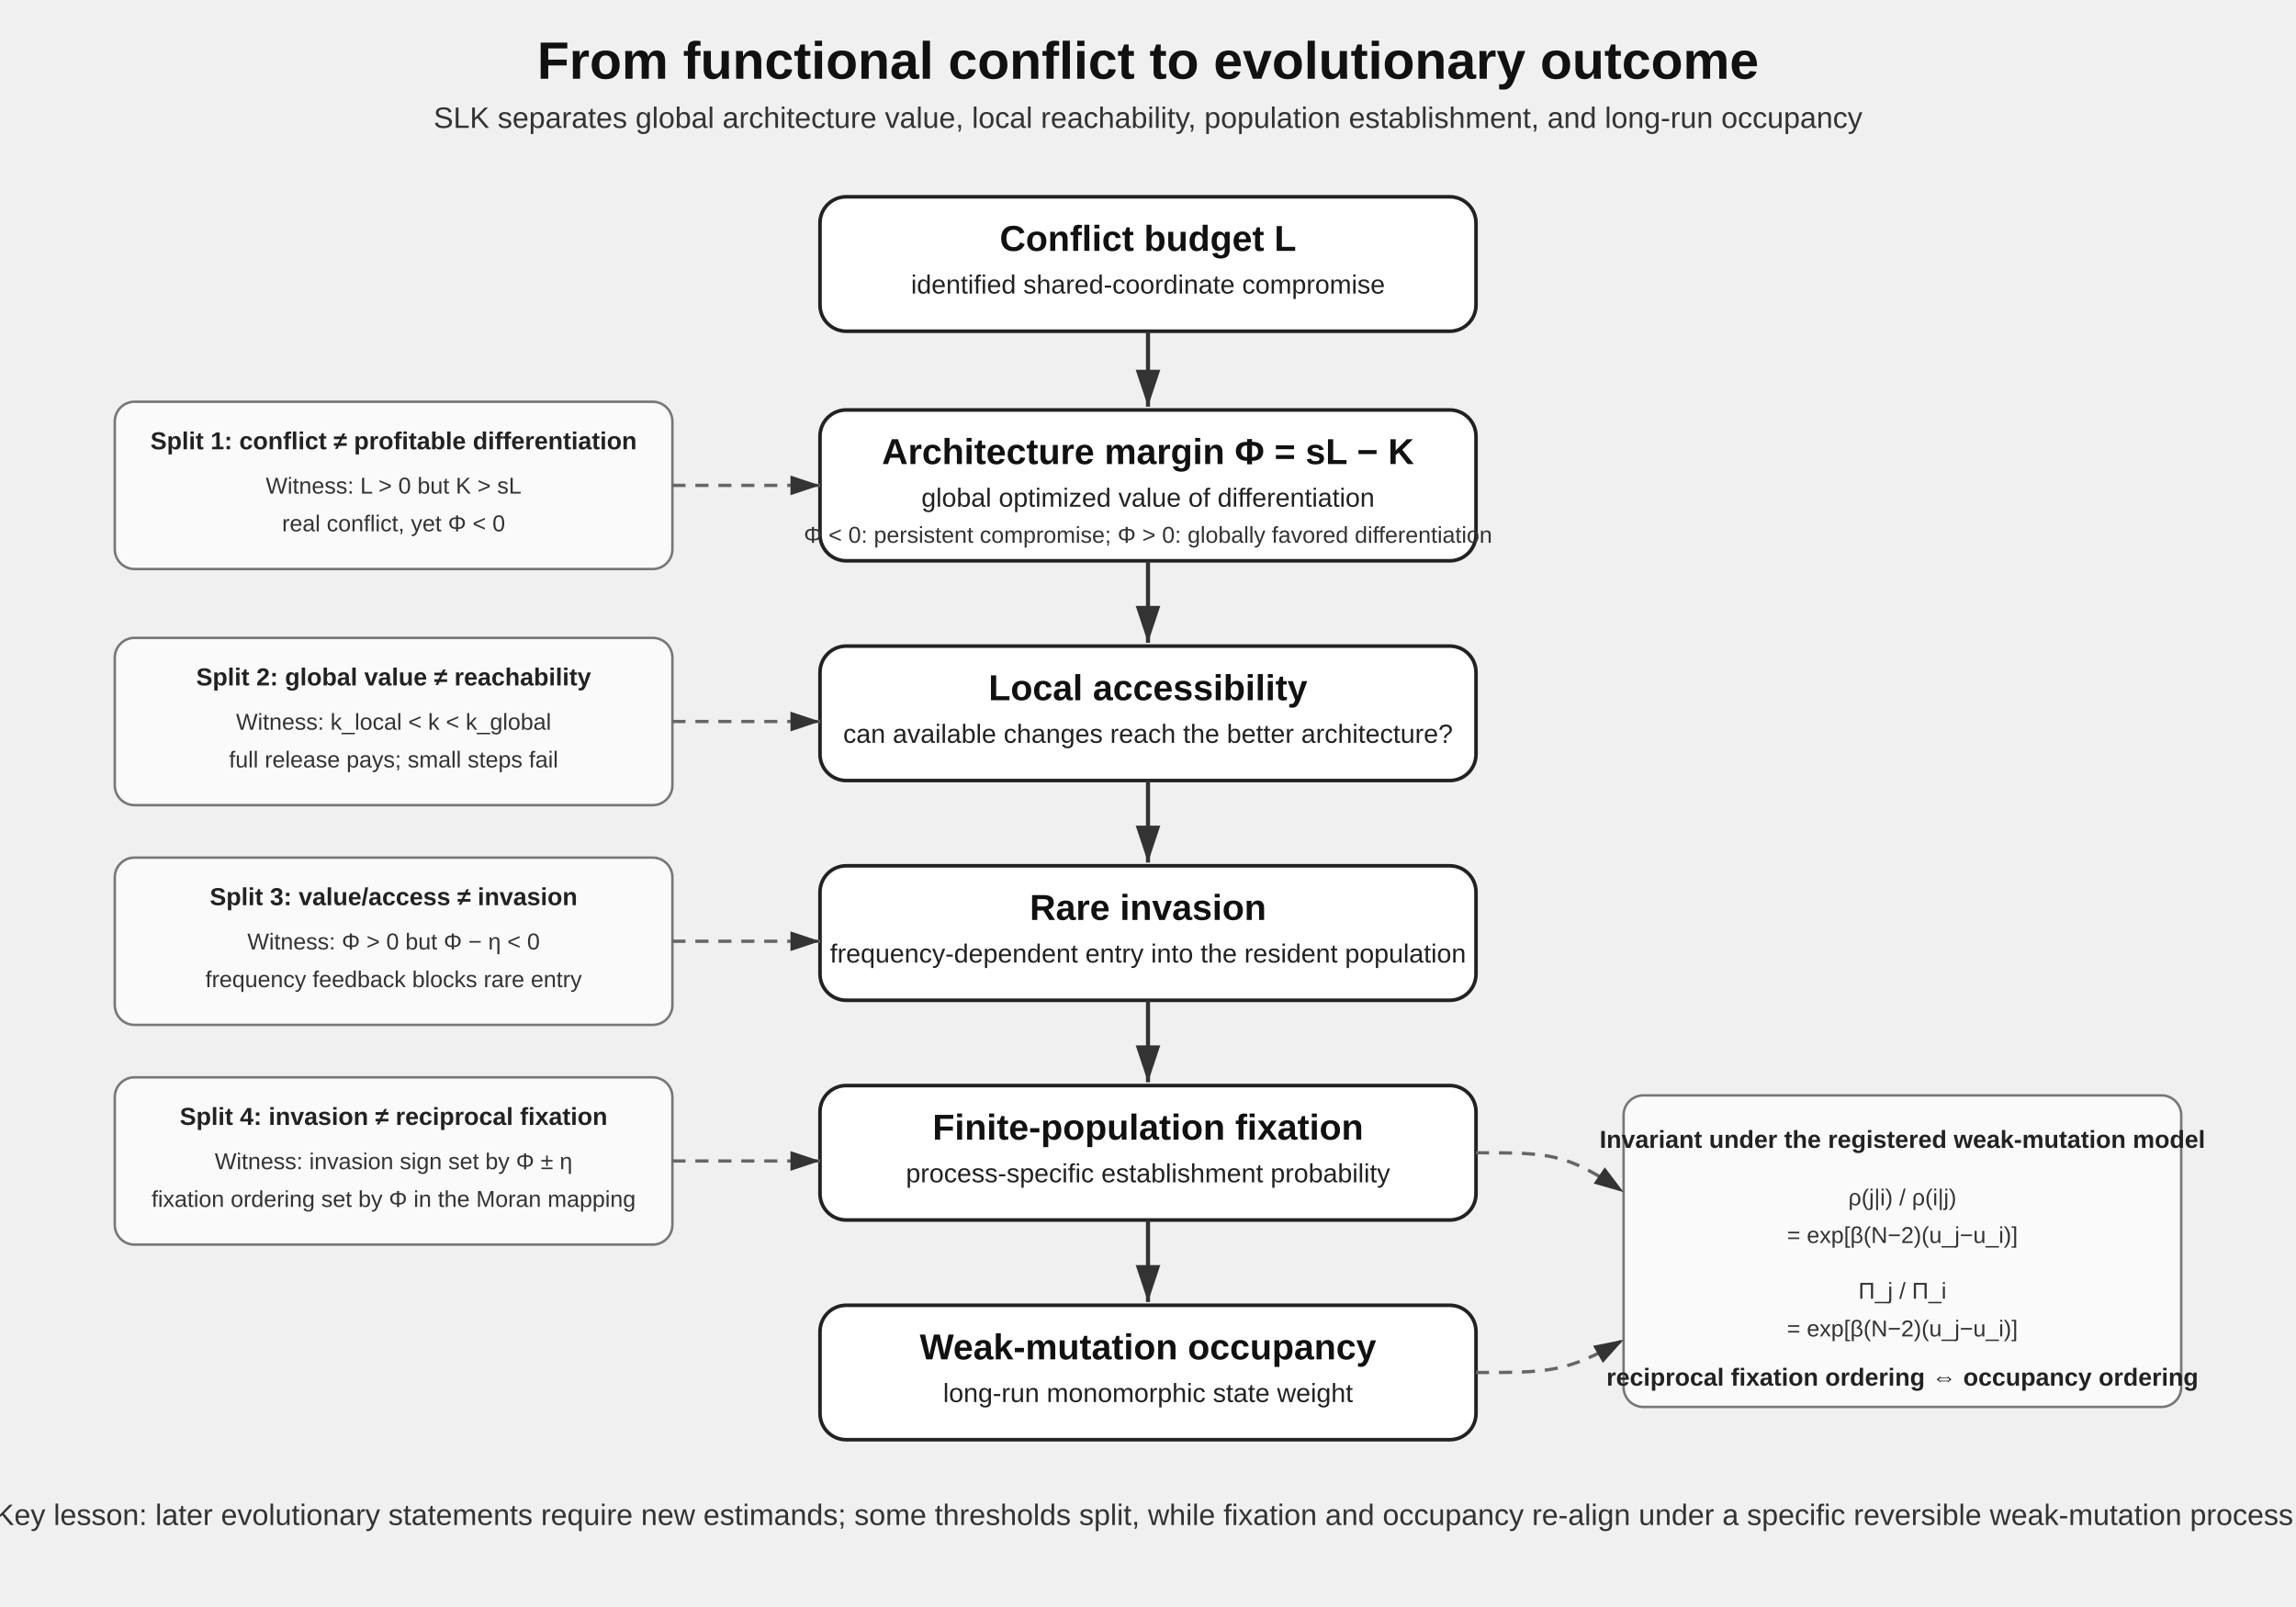
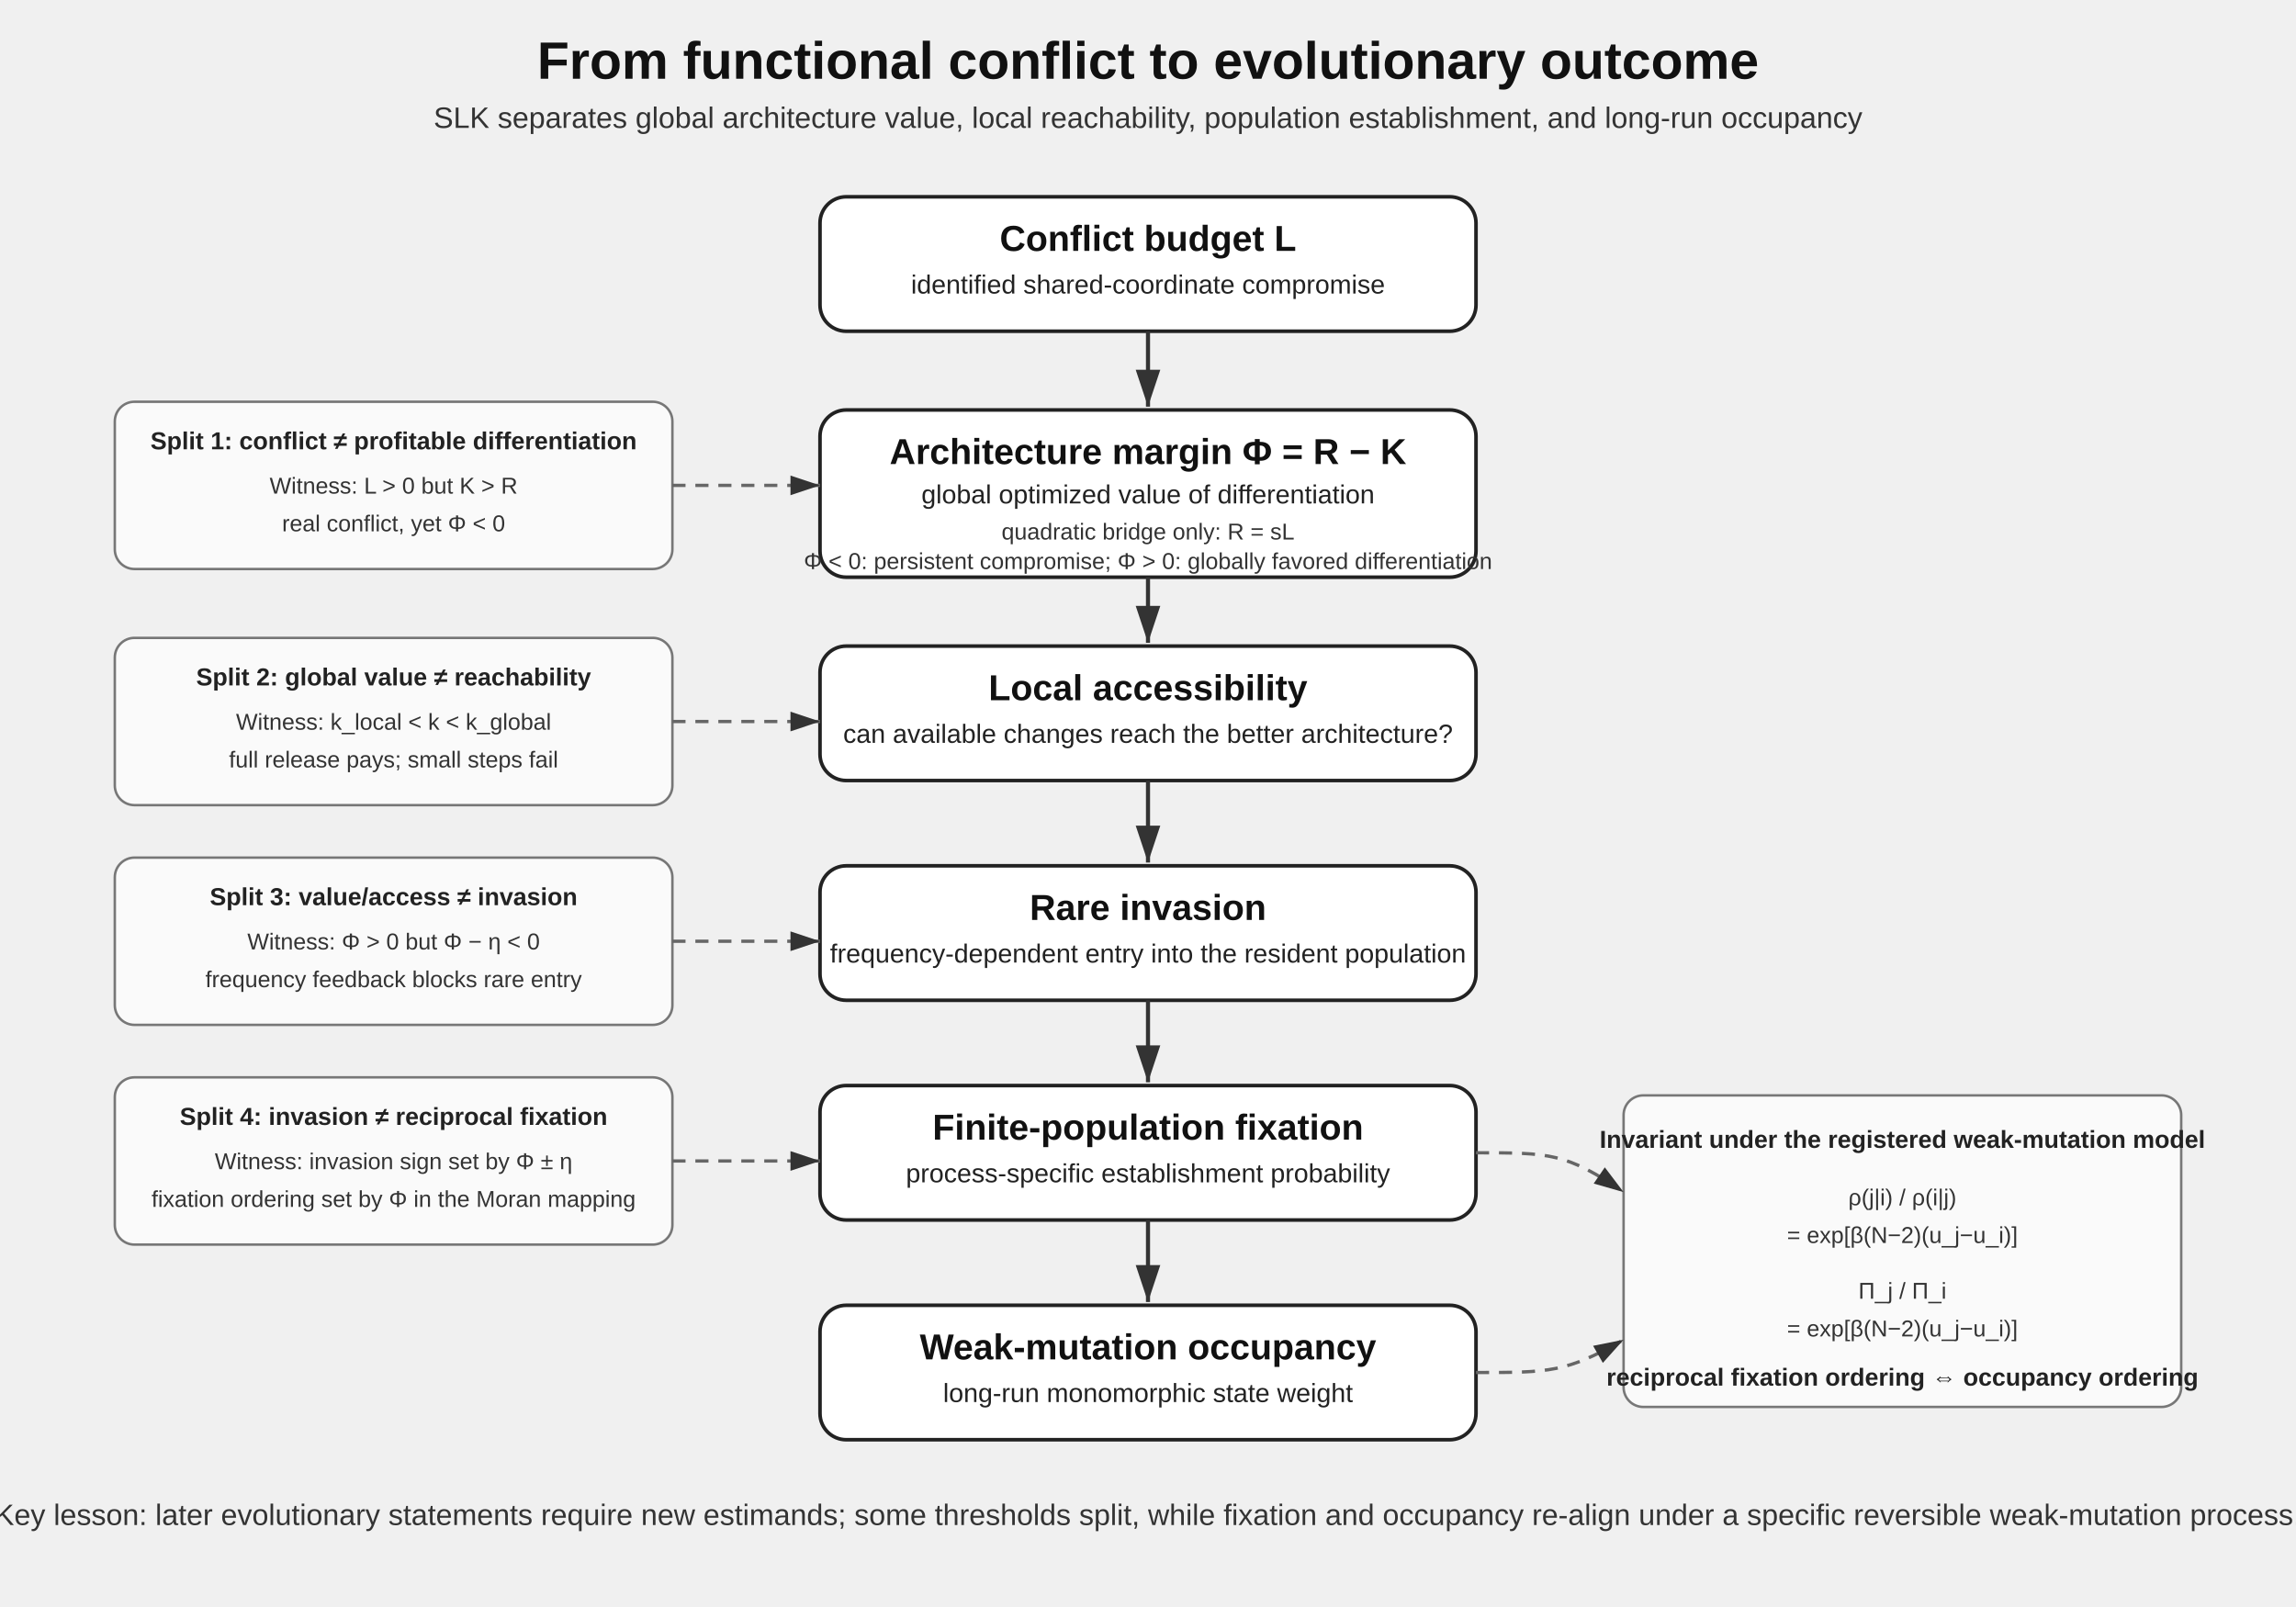
<svg xmlns="http://www.w3.org/2000/svg" width="1400" height="980" viewBox="0 0 1400 980">
  <defs>
    <marker id="arrow" markerWidth="10" markerHeight="10" refX="9" refY="3" orient="auto" markerUnits="strokeWidth">
      <path d="M0,0 L0,6 L9,3 z" fill="#333" />
    </marker>
    <style>
      .title { font: 700 32px Arial, Helvetica, sans-serif; fill: #111; }
      .subtitle { font: 400 18px Arial, Helvetica, sans-serif; fill: #333; }
-       .box { fill: #fff; stroke: #222; stroke-width: 2.2; rx: 16; }
-       .boxlabel { font: 700 22px Arial, Helvetica, sans-serif; fill: #111; }
-       .small { font: 400 16px Arial, Helvetica, sans-serif; fill: #222; }
-       .tiny { font: 400 14px Arial, Helvetica, sans-serif; fill: #333; }
-       .arrow { stroke: #333; stroke-width: 2.5; fill: none; marker-end: url(#arrow); }
-       .dash { stroke: #666; stroke-width: 2; stroke-dasharray: 8 6; fill: none; marker-end: url(#arrow); }
-       .witness { fill: #fafafa; stroke: #777; stroke-width: 1.5; rx: 12; }
-       .note { font: 600 15px Arial, Helvetica, sans-serif; fill: #222; }
+       .box { fill:#fff; stroke:#222; stroke-width:2.2; rx:16; }
+       .boxlabel { font:700 22px Arial, Helvetica, sans-serif; fill:#111; }
+       .small { font:400 16px Arial, Helvetica, sans-serif; fill:#222; }
+       .tiny { font:400 14px Arial, Helvetica, sans-serif; fill:#333; }
+       .arrow { stroke:#333; stroke-width:2.5; fill:none; marker-end:url(#arrow); }
+       .dash { stroke:#666; stroke-width:2; stroke-dasharray:8 6; fill:none; marker-end:url(#arrow); }
+       .witness { fill:#fafafa; stroke:#777; stroke-width:1.5; rx:12; }
+       .note { font:600 15px Arial, Helvetica, sans-serif; fill:#222; }
    </style>
  </defs>
  <text x="700" y="48" text-anchor="middle" class="title">From functional conflict to evolutionary outcome</text>
  <text x="700" y="78" text-anchor="middle" class="subtitle">SLK separates global architecture value, local reachability, population establishment, and long-run occupancy</text>
  <rect x="500" y="120" width="400" height="82" class="box" />
  <text x="700" y="153" text-anchor="middle" class="boxlabel">Conflict budget L</text>
  <text x="700" y="179" text-anchor="middle" class="small">identified shared-coordinate compromise</text>
  <path d="M700 202 L700 248" class="arrow" />
-   <rect x="500" y="250" width="400" height="92" class="box" />
-   <text x="700" y="283" text-anchor="middle" class="boxlabel">Architecture margin Φ = sL − K</text>
-   <text x="700" y="309" text-anchor="middle" class="small">global optimized value of differentiation</text>
-   <text x="700" y="331" text-anchor="middle" class="tiny">Φ &lt; 0: persistent compromise; Φ &gt; 0: globally favored differentiation</text>
-   <path d="M700 342 L700 392" class="arrow" />
+   <rect x="500" y="250" width="400" height="102" class="box" />
+   <text x="700" y="283" text-anchor="middle" class="boxlabel">Architecture margin Φ = R − K</text>
+   <text x="700" y="307" text-anchor="middle" class="small">global optimized value of differentiation</text>
+   <text x="700" y="329" text-anchor="middle" class="tiny">quadratic bridge only: R = sL</text>
+   <text x="700" y="347" text-anchor="middle" class="tiny">Φ &lt; 0: persistent compromise; Φ &gt; 0: globally favored differentiation</text>
+   <path d="M700 352 L700 392" class="arrow" />
  <rect x="500" y="394" width="400" height="82" class="box" />
  <text x="700" y="427" text-anchor="middle" class="boxlabel">Local accessibility</text>
  <text x="700" y="453" text-anchor="middle" class="small">can available changes reach the better architecture?</text>
  <path d="M700 476 L700 526" class="arrow" />
  <rect x="500" y="528" width="400" height="82" class="box" />
  <text x="700" y="561" text-anchor="middle" class="boxlabel">Rare invasion</text>
  <text x="700" y="587" text-anchor="middle" class="small">frequency-dependent entry into the resident population</text>
  <path d="M700 610 L700 660" class="arrow" />
  <rect x="500" y="662" width="400" height="82" class="box" />
  <text x="700" y="695" text-anchor="middle" class="boxlabel">Finite-population fixation</text>
  <text x="700" y="721" text-anchor="middle" class="small">process-specific establishment probability</text>
  <path d="M700 744 L700 794" class="arrow" />
  <rect x="500" y="796" width="400" height="82" class="box" />
  <text x="700" y="829" text-anchor="middle" class="boxlabel">Weak-mutation occupancy</text>
  <text x="700" y="855" text-anchor="middle" class="small">long-run monomorphic state weight</text>
  <rect x="70" y="245" width="340" height="102" class="witness" />
  <text x="240" y="274" text-anchor="middle" class="note">Split 1: conflict ≠ profitable differentiation</text>
-   <text x="240" y="301" text-anchor="middle" class="tiny">Witness: L &gt; 0 but K &gt; sL</text>
+   <text x="240" y="301" text-anchor="middle" class="tiny">Witness: L &gt; 0 but K &gt; R</text>
  <text x="240" y="324" text-anchor="middle" class="tiny">real conflict, yet Φ &lt; 0</text>
  <path d="M410 296 L500 296" class="dash" />
  <rect x="70" y="389" width="340" height="102" class="witness" />
  <text x="240" y="418" text-anchor="middle" class="note">Split 2: global value ≠ reachability</text>
  <text x="240" y="445" text-anchor="middle" class="tiny">Witness: k_local &lt; k &lt; k_global</text>
  <text x="240" y="468" text-anchor="middle" class="tiny">full release pays; small steps fail</text>
  <path d="M410 440 L500 440" class="dash" />
  <rect x="70" y="523" width="340" height="102" class="witness" />
  <text x="240" y="552" text-anchor="middle" class="note">Split 3: value/access ≠ invasion</text>
  <text x="240" y="579" text-anchor="middle" class="tiny">Witness: Φ &gt; 0 but Φ − η &lt; 0</text>
  <text x="240" y="602" text-anchor="middle" class="tiny">frequency feedback blocks rare entry</text>
  <path d="M410 574 L500 574" class="dash" />
  <rect x="70" y="657" width="340" height="102" class="witness" />
  <text x="240" y="686" text-anchor="middle" class="note">Split 4: invasion ≠ reciprocal fixation</text>
  <text x="240" y="713" text-anchor="middle" class="tiny">Witness: invasion sign set by Φ ± η</text>
  <text x="240" y="736" text-anchor="middle" class="tiny">fixation ordering set by Φ in the Moran mapping</text>
  <path d="M410 708 L500 708" class="dash" />
  <rect x="990" y="668" width="340" height="190" class="witness" />
  <text x="1160" y="700" text-anchor="middle" class="note">Invariant under the registered weak-mutation model</text>
  <text x="1160" y="735" text-anchor="middle" class="tiny">ρ(j|i) / ρ(i|j)</text>
  <text x="1160" y="758" text-anchor="middle" class="tiny">= exp[β(N−2)(u_j−u_i)]</text>
  <text x="1160" y="792" text-anchor="middle" class="tiny">Π_j / Π_i</text>
  <text x="1160" y="815" text-anchor="middle" class="tiny">= exp[β(N−2)(u_j−u_i)]</text>
  <text x="1160" y="845" text-anchor="middle" class="note">reciprocal fixation ordering ⇔ occupancy ordering</text>
  <path d="M900 703 C945 703 955 703 990 727" class="dash" />
  <path d="M900 837 C945 837 955 837 990 817" class="dash" />
  <text x="700" y="930" text-anchor="middle" class="subtitle">Key lesson: later evolutionary statements require new estimands; some thresholds split, while fixation and occupancy re-align under a specific reversible weak-mutation process.</text>
</svg>
